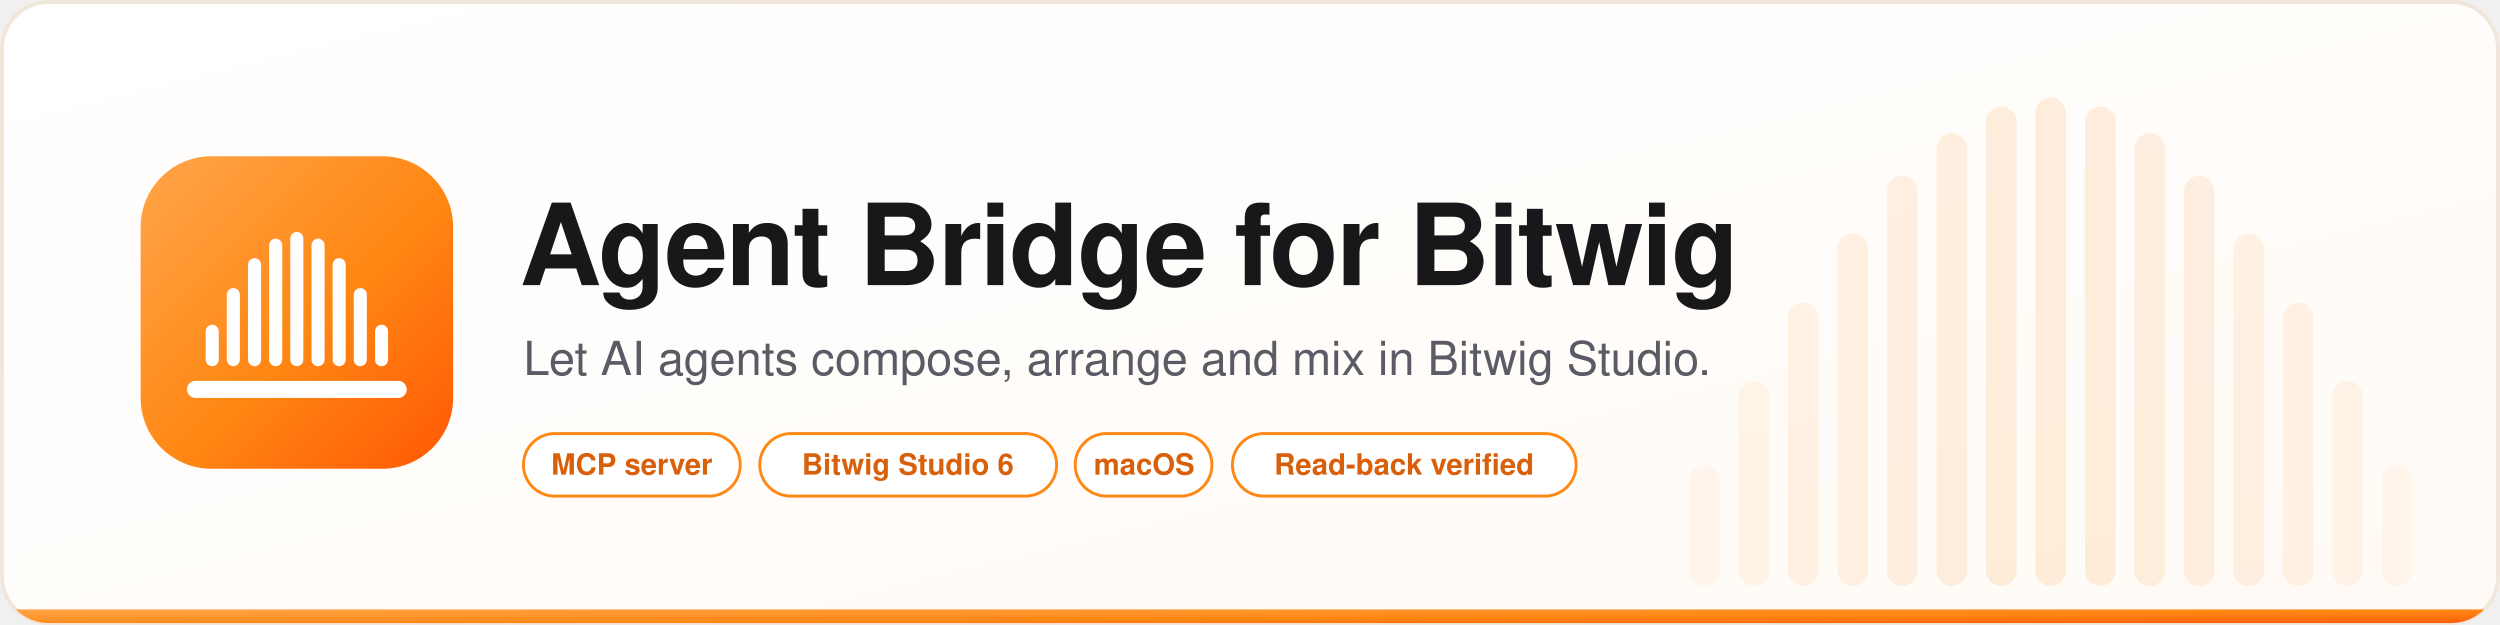
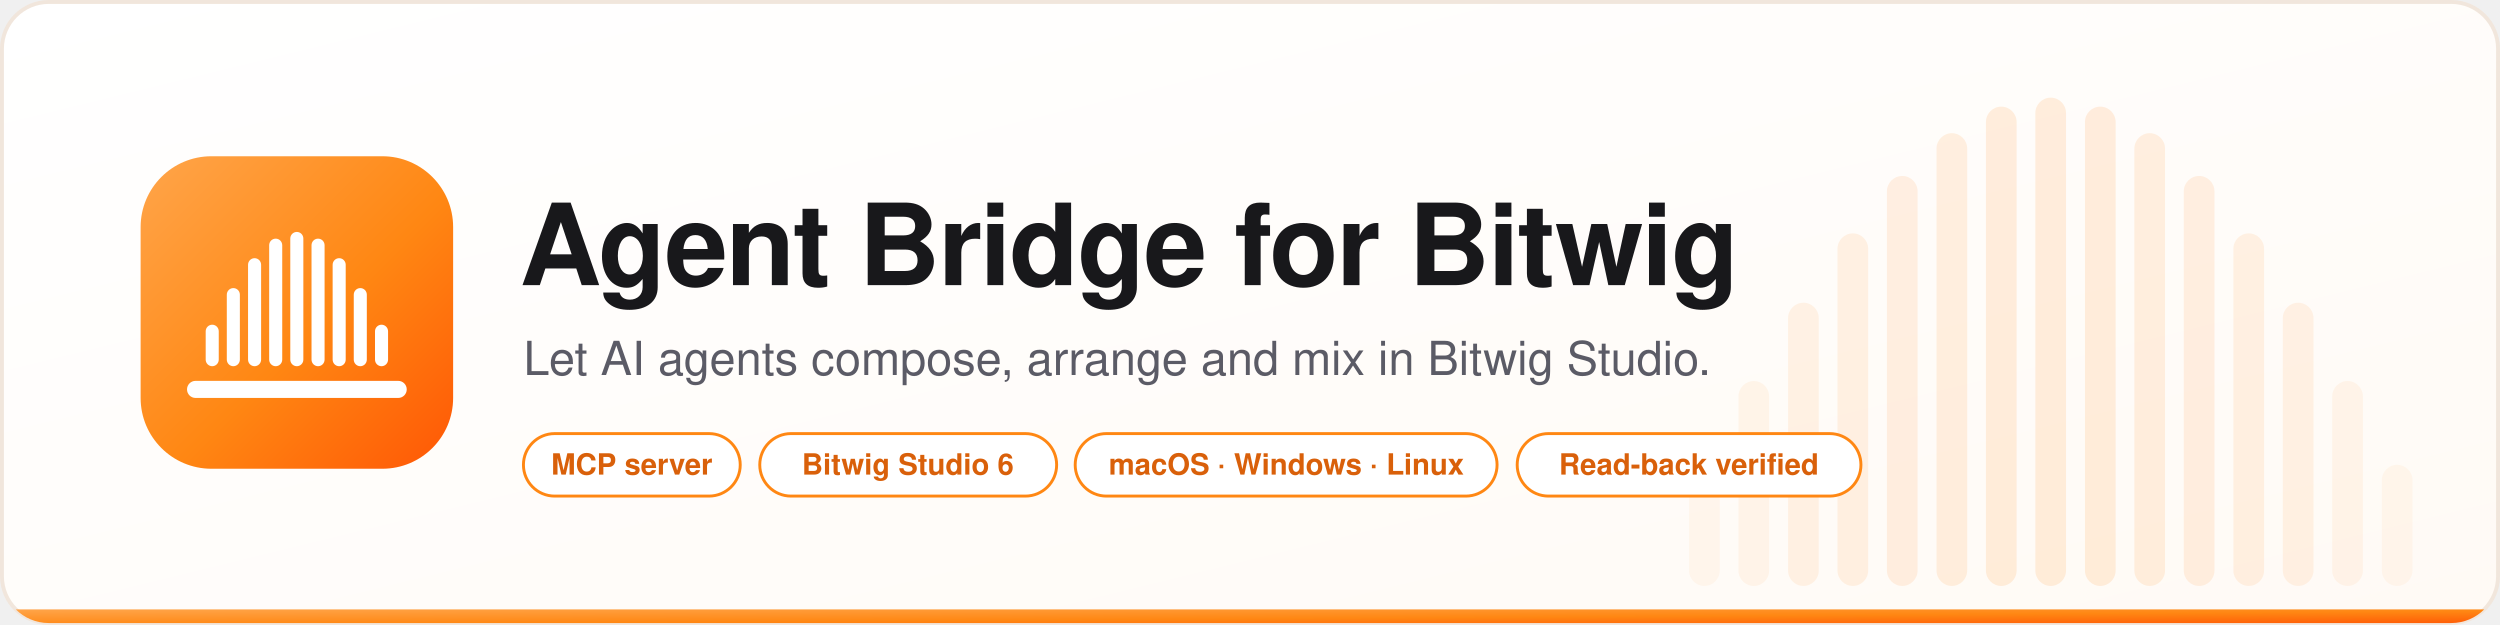
<svg xmlns="http://www.w3.org/2000/svg" viewBox="0 0 1280 320" width="1280" height="320" role="img" aria-label="Agent Bridge for Bitwig: let AI agents compose, arrange and mix in Bitwig Studio">
  <defs>
    <linearGradient id="bg" x1="0" y1="0" x2="1" y2="1">
      <stop offset="0" stop-color="#FFFFFF" />
      <stop offset="1" stop-color="#FFFAF5" />
    </linearGradient>
    <linearGradient id="g" x1="0" y1="0" x2="1" y2="1">
      <stop offset="0" stop-color="#FFA54A" />
      <stop offset="0.55" stop-color="#FF8713" />
      <stop offset="1" stop-color="#FF5705" />
    </linearGradient>
    <clipPath id="clip">
      <rect x="1" y="1" width="1278" height="318" rx="24" />
    </clipPath>
  </defs>
  <rect x="1" y="1" width="1278" height="318" rx="24" fill="url(#bg)" stroke="#F1E6DC" stroke-width="2" />
  <g clip-path="url(#clip)">
    <rect x="864.8" y="238.0" width="15.7" height="62.0" rx="7.9" fill="#FF8713" fill-opacity="0.05" />
    <rect x="890.1" y="195.1" width="15.7" height="104.9" rx="7.9" fill="#FF8713" fill-opacity="0.07" />
    <rect x="915.5" y="155.0" width="15.7" height="145.0" rx="7.9" fill="#FF8713" fill-opacity="0.09" />
    <rect x="940.8" y="119.5" width="15.7" height="180.5" rx="7.9" fill="#FF8713" fill-opacity="0.10" />
    <rect x="966.1" y="90.1" width="15.7" height="209.9" rx="7.9" fill="#FF8713" fill-opacity="0.11" />
    <rect x="991.5" y="68.2" width="15.7" height="231.8" rx="7.9" fill="#FF8713" fill-opacity="0.12" />
    <rect x="1016.8" y="54.6" width="15.7" height="245.4" rx="7.9" fill="#FF8713" fill-opacity="0.13" />
    <rect x="1042.1" y="50.0" width="15.7" height="250.0" rx="7.9" fill="#FF8713" fill-opacity="0.13" />
    <rect x="1067.5" y="54.6" width="15.7" height="245.4" rx="7.9" fill="#FF8713" fill-opacity="0.13" />
    <rect x="1092.8" y="68.2" width="15.7" height="231.8" rx="7.9" fill="#FF8713" fill-opacity="0.12" />
    <rect x="1118.1" y="90.1" width="15.7" height="209.9" rx="7.9" fill="#FF8713" fill-opacity="0.11" />
    <rect x="1143.5" y="119.5" width="15.7" height="180.5" rx="7.9" fill="#FF8713" fill-opacity="0.10" />
    <rect x="1168.8" y="155.0" width="15.7" height="145.0" rx="7.9" fill="#FF8713" fill-opacity="0.09" />
    <rect x="1194.1" y="195.1" width="15.7" height="104.9" rx="7.9" fill="#FF8713" fill-opacity="0.07" />
    <rect x="1219.5" y="238.0" width="15.7" height="62.0" rx="7.9" fill="#FF8713" fill-opacity="0.05" />
    <rect x="0" y="312" width="1280" height="8" fill="url(#g)" />
  </g>
  <g transform="translate(72 80) scale(0.625)">
    <defs>
      <linearGradient id="g" x1="0" y1="0" x2="1" y2="1">
        <stop offset="0" stop-color="#FFA54A" />
        <stop offset="0.55" stop-color="#FF8713" />
        <stop offset="1" stop-color="#FF5705" />
      </linearGradient>
    </defs>
    <rect width="256" height="256" rx="58" fill="url(#g)" />
    <g>
      <rect x="53.3" y="138.0" width="10.7" height="34.0" rx="5.4" fill="#FFFFFF" fill-opacity="1.00" />
      <rect x="70.6" y="108.0" width="10.7" height="64.0" rx="5.4" fill="#FFFFFF" fill-opacity="1.00" />
      <rect x="88.0" y="83.5" width="10.7" height="88.5" rx="5.4" fill="#FFFFFF" fill-opacity="1.00" />
      <rect x="105.3" y="67.5" width="10.7" height="104.5" rx="5.4" fill="#FFFFFF" fill-opacity="1.00" />
      <rect x="122.6" y="62.0" width="10.7" height="110.0" rx="5.4" fill="#FFFFFF" fill-opacity="1.00" />
      <rect x="140.0" y="67.5" width="10.7" height="104.5" rx="5.4" fill="#FFFFFF" fill-opacity="1.00" />
      <rect x="157.3" y="83.5" width="10.7" height="88.5" rx="5.4" fill="#FFFFFF" fill-opacity="1.00" />
      <rect x="174.6" y="108.0" width="10.7" height="64.0" rx="5.4" fill="#FFFFFF" fill-opacity="1.00" />
      <rect x="192.0" y="138.0" width="10.7" height="34.0" rx="5.4" fill="#FFFFFF" fill-opacity="1.00" />
      <rect x="38" y="184" width="180" height="14" rx="7" fill="#FFFFFF" />
    </g>
  </g>
  <g font-family="-apple-system, BlinkMacSystemFont, 'Segoe UI', 'Helvetica Neue', Helvetica, Arial, sans-serif">
    <text x="266" y="146" font-size="58" font-weight="700" letter-spacing="-1" fill="#18181B">Agent Bridge for Bitwig</text>
    <text x="268" y="192" font-size="24" fill="#5B5B66">Let AI agents compose, arrange and mix in Bitwig Studio.</text>
    <rect x="268" y="222" width="111" height="32" rx="16" fill="#FFFFFF" stroke="#FF8713" stroke-width="1.5" />
    <text x="323.5" y="243" text-anchor="middle" font-size="15" font-weight="600" fill="#D9600A">MCP server</text>
    <rect x="389.0" y="222" width="152" height="32" rx="16" fill="#FFFFFF" stroke="#FF8713" stroke-width="1.5" />
    <text x="464.8" y="243" text-anchor="middle" font-size="15" font-weight="600" fill="#D9600A">Bitwig Studio 6</text>
-     <rect x="550.5" y="222" width="70" height="32" rx="16" fill="#FFFFFF" stroke="#FF8713" stroke-width="1.5" />
-     <text x="585.8" y="243" text-anchor="middle" font-size="15" font-weight="600" fill="#D9600A">macOS</text>
-     <rect x="631.0" y="222" width="176" height="32" rx="16" fill="#FFFFFF" stroke="#FF8713" stroke-width="1.5" />
-     <text x="718.9" y="243" text-anchor="middle" font-size="15" font-weight="600" fill="#D9600A">Read-back verified</text>
+     <rect x="550.5" y="222" width="216" height="32" rx="16" fill="#FFFFFF" stroke="#FF8713" stroke-width="1.5" />
+     <text x="658.6" y="243" text-anchor="middle" font-size="15" font-weight="600" fill="#D9600A">macOS · Windows · Linux</text>
+     <rect x="776.8" y="222" width="176" height="32" rx="16" fill="#FFFFFF" stroke="#FF8713" stroke-width="1.5" />
+     <text x="864.7" y="243" text-anchor="middle" font-size="15" font-weight="600" fill="#D9600A">Read-back verified</text>
  </g>
</svg>
